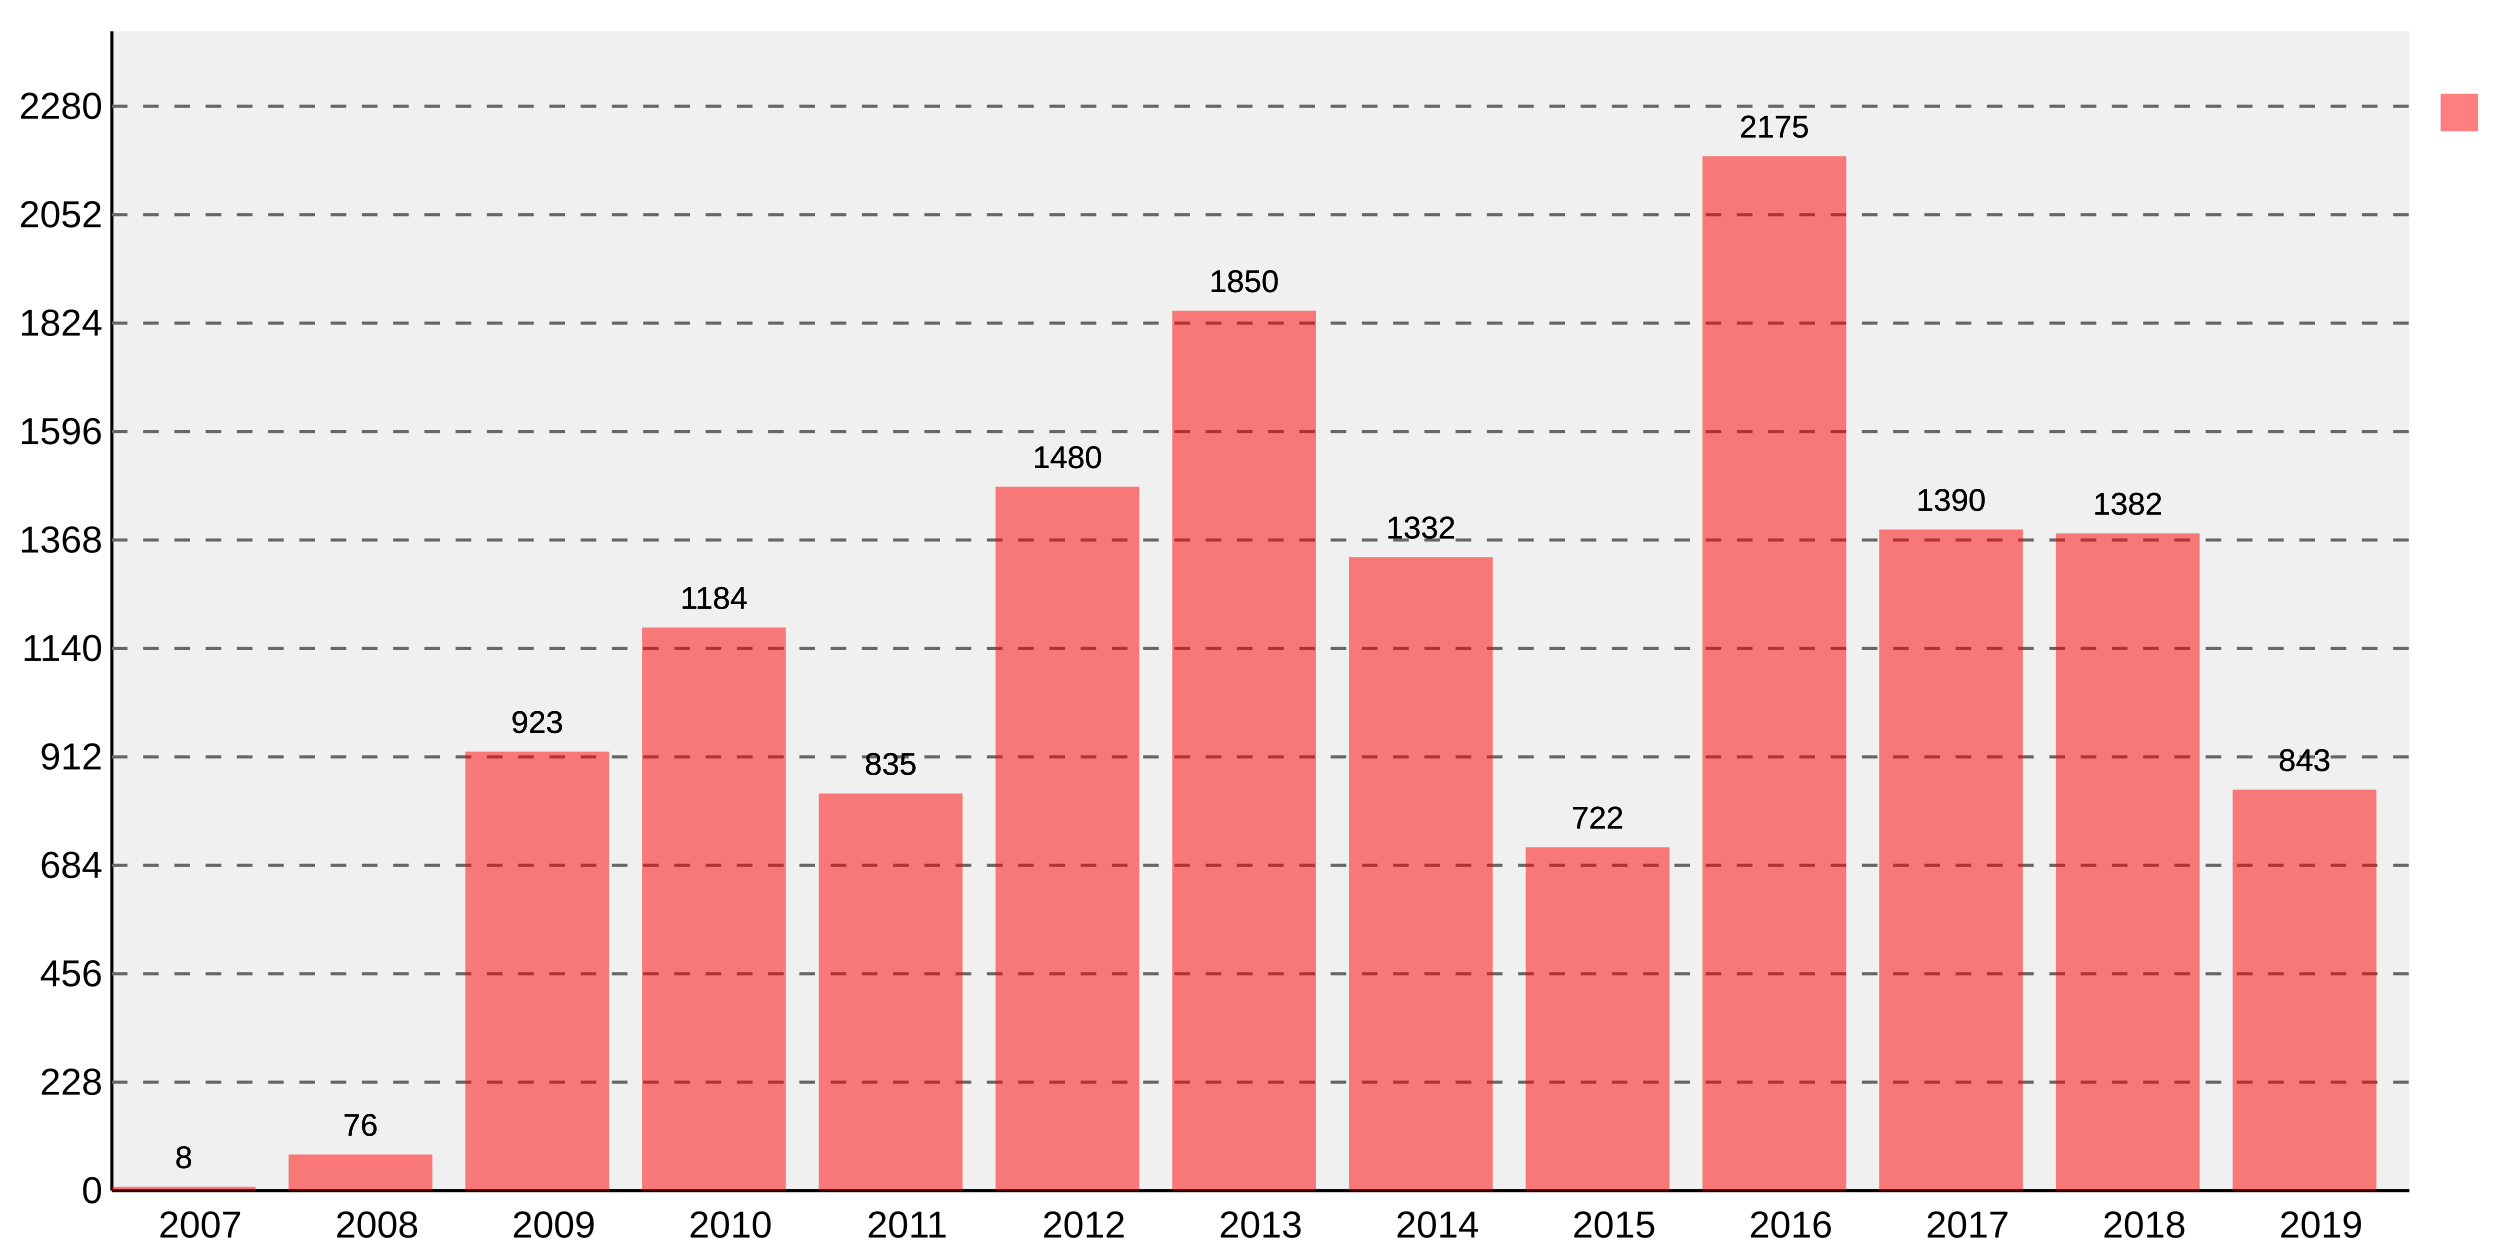
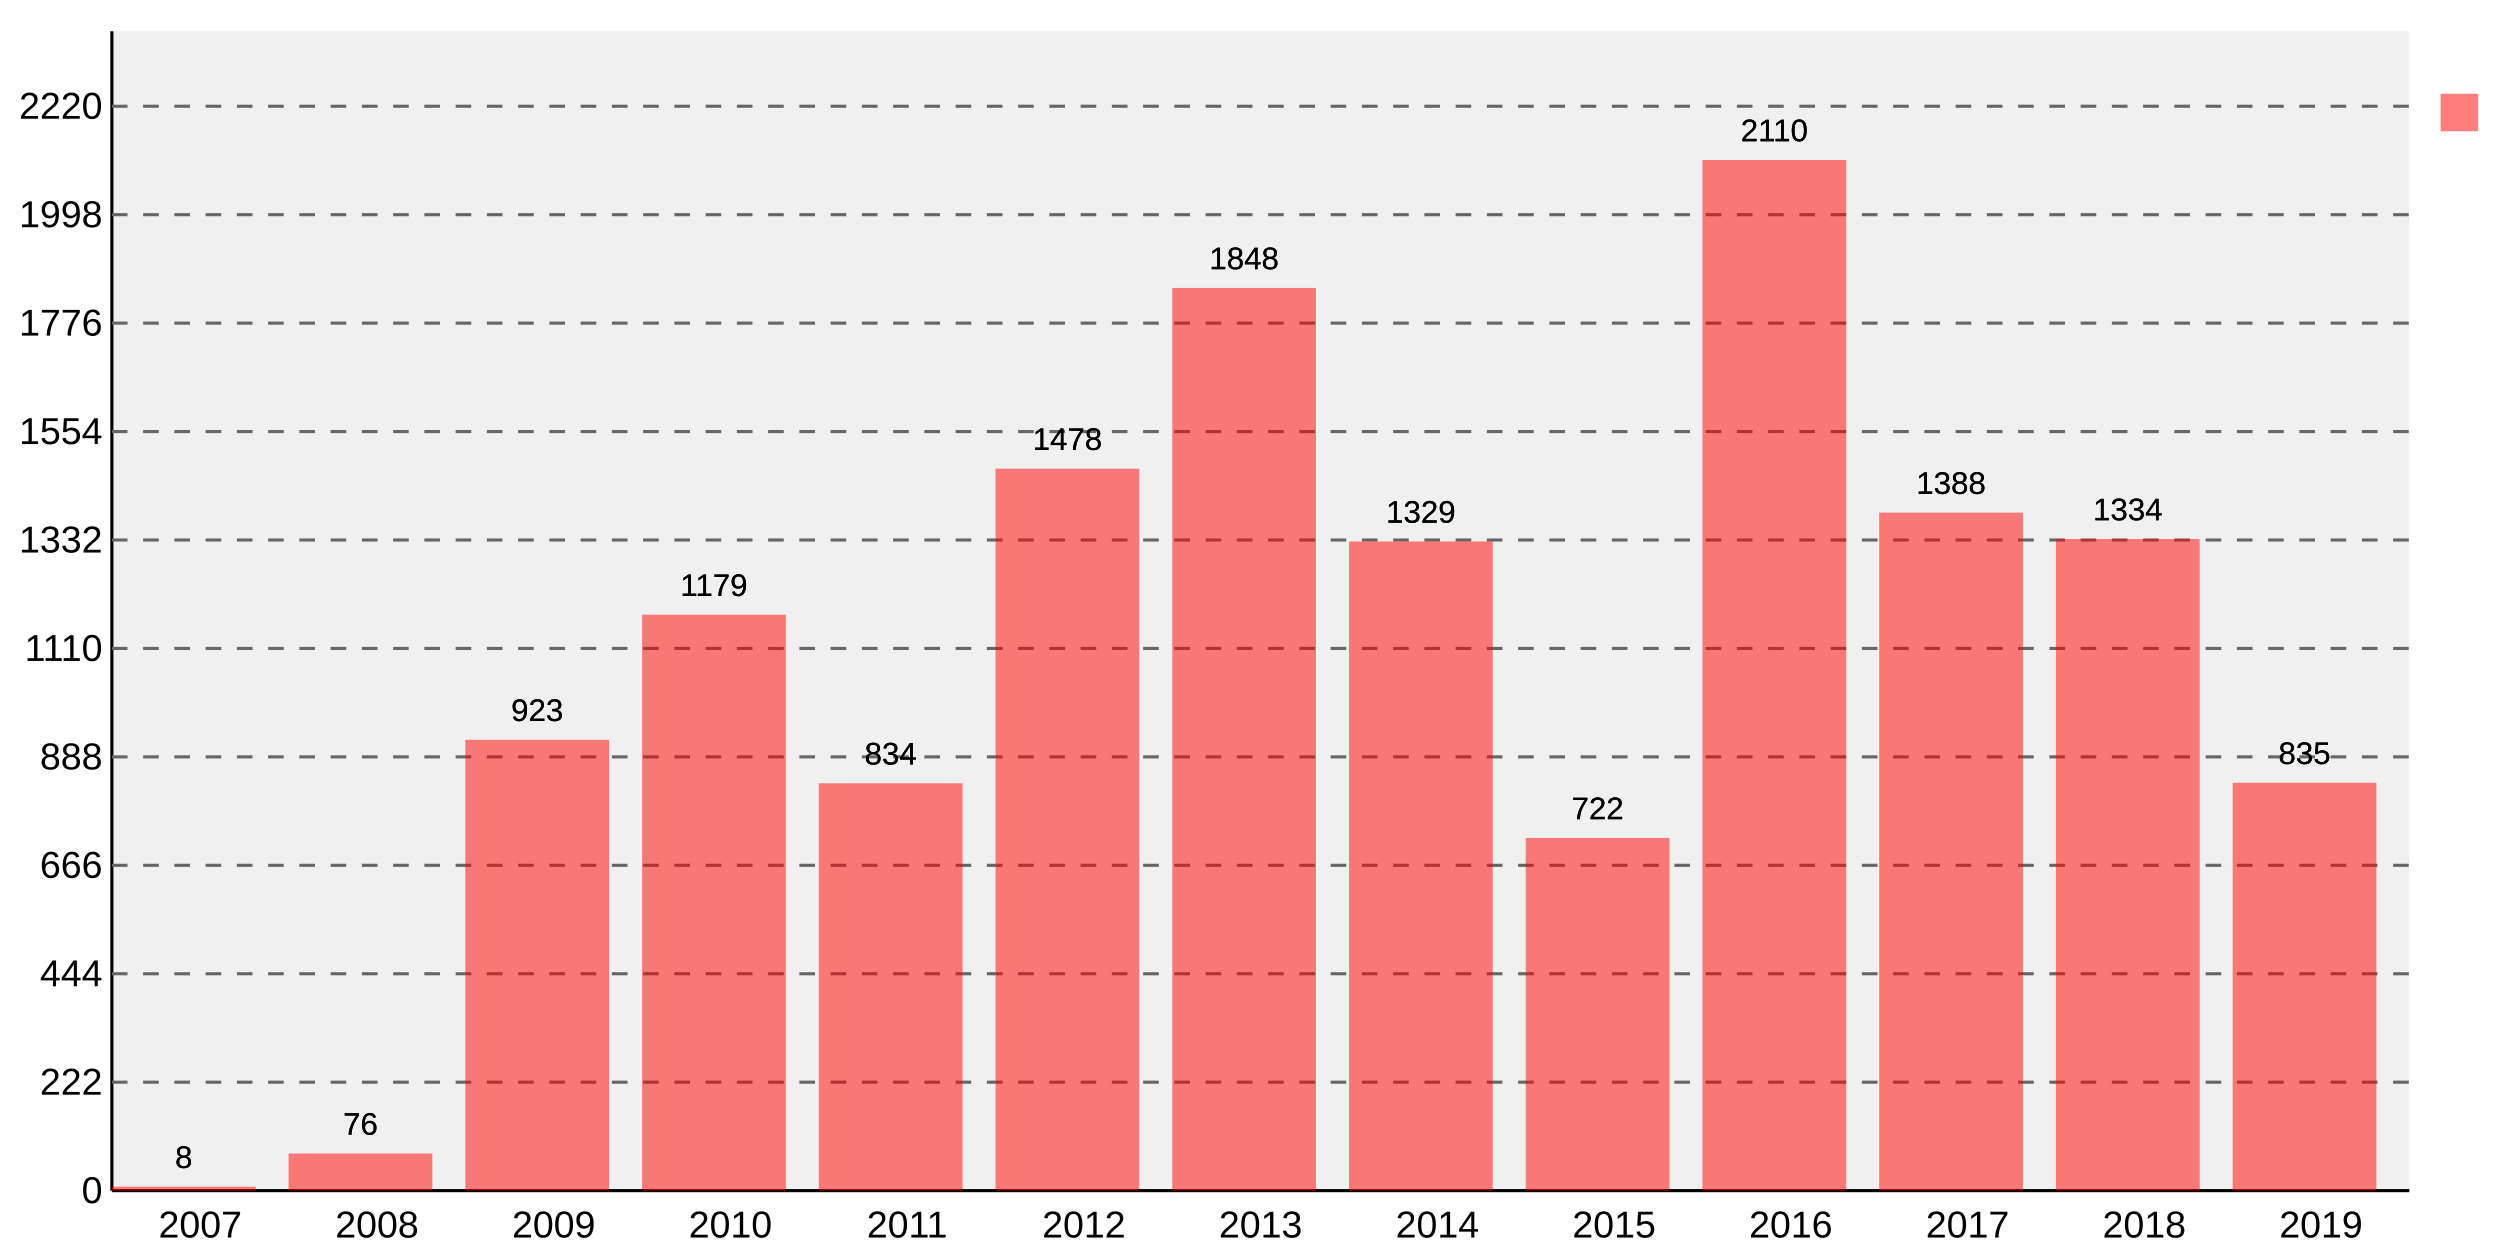
<svg xmlns="http://www.w3.org/2000/svg" viewBox="0 0 800 400">
  <defs>
    <style type="text/css">/*
Base styles for svg.charts.Graph
*/
.svgBackground {
    fill: #fff
    }
.graphBackground {
    fill: #f0f0f0
    }
/* graphs titles */
.mainTitle {
    text-anchor: middle;
    fill: #000;
    font-size: 16px;
    font-family: "Arial", sans-serif;
    font-weight: normal
    }
.subTitle {
    text-anchor: middle;
    fill: #999;
    font-size: 14px;
    font-family: "Arial", sans-serif;
    font-weight: normal
    }
.axis {
    stroke: #000;
    stroke-width: 1px
    }
.guideLines {
    stroke: #666;
    stroke-width: 1px;
    stroke-dasharray: 5, 5
    }
.xAxisLabels {
    text-anchor: middle;
    fill: #000;
    font-size: 12px;
    font-family: "Arial", sans-serif;
    font-weight: normal
    }
.yAxisLabels {
    text-anchor: end;
    fill: #000;
    font-size: 12px;
    font-family: "Arial", sans-serif;
    font-weight: normal
    }
.xAxisTitle {
    text-anchor: middle;
    fill: #f00;
    font-size: 14px;
    font-family: "Arial", sans-serif;
    font-weight: normal
    }
.yAxisTitle {
    fill: #f00;
    text-anchor: middle;
    font-size: 14px;
    font-family: "Arial", sans-serif;
    font-weight: normal
    }
.dataPointLabel {
    fill: #000;
    text-anchor: middle;
    font-size: 10px;
    font-family: "Arial", sans-serif;
    font-weight: normal
    }
.staggerGuideLine {
    fill: none;
    stroke: #000;
    stroke-width: 0.5px
    }
.keyText {
    fill: #000;
    text-anchor: start;
    font-size: 10px;
    font-family: "Arial", sans-serif;
    font-weight: normal
    }
/*
default fill styles for multiple datasets (probably only use a single
dataset on this graph though)
*/
.key1, .fill1 {
    fill: #f00;
    fill-opacity: 0.5;
    stroke: none;
    stroke-width: 0.5px
    }
.key2, .fill2 {
    fill: #00f;
    fill-opacity: 0.5;
    stroke: none;
    stroke-width: 1px
    }
.key3, .fill3 {
    fill: #0f0;
    fill-opacity: 0.5;
    stroke: none;
    stroke-width: 1px
    }
.key4, .fill4 {
    fill: #fc0;
    fill-opacity: 0.5;
    stroke: none;
    stroke-width: 1px
    }
.key5, .fill5 {
    fill: #0cf;
    fill-opacity: 0.5;
    stroke: none;
    stroke-width: 1px
    }
.key6, .fill6 {
    fill: #f0f;
    fill-opacity: 0.5;
    stroke: none;
    stroke-width: 1px
    }
.key7, .fill7 {
    fill: #0ff;
    fill-opacity: 0.5;
    stroke: none;
    stroke-width: 1px
    }
.key8, .fill8 {
    fill: #ff0;
    fill-opacity: 0.5;
    stroke: none;
    stroke-width: 1px
    }
.key9, .fill9 {
    fill: #c66;
    fill-opacity: 0.5;
    stroke: none;
    stroke-width: 1px
    }
.key10, .fill10 {
    fill: #639;
    fill-opacity: 0.5;
    stroke: none;
    stroke-width: 1px
    }
.key11, .fill11 {
    fill: #390;
    fill-opacity: 0.5;
    stroke: none;
    stroke-width: 1px
    }
.key12, .fill12 {
    fill: #96F;
    fill-opacity: 0.5;
    stroke: none;
    stroke-width: 1px
    }</style>
  </defs>
  <rect width="800" height="400" x="0" y="0" class="svgBackground" />
  <g transform="translate (35.8 10)">
    <rect x="0" y="0" width="735.2" height="371" class="graphBackground" />
    <path d="M 0 0 v371" class="axis" id="xAxis" />
    <path d="M 0 371 h735.2" class="axis" id="yAxis" />
    <text class="xAxisLabels" x="28.277" y="386" style="text-anchor: middle">2007</text>
    <text class="xAxisLabels" x="84.831" y="386" style="text-anchor: middle">2008</text>
    <text class="xAxisLabels" x="141.385" y="386" style="text-anchor: middle">2009</text>
    <text class="xAxisLabels" x="197.938" y="386" style="text-anchor: middle">2010</text>
    <text class="xAxisLabels" x="254.492" y="386" style="text-anchor: middle">2011</text>
    <text class="xAxisLabels" x="311.046" y="386" style="text-anchor: middle">2012</text>
    <text class="xAxisLabels" x="367.6" y="386" style="text-anchor: middle">2013</text>
    <text class="xAxisLabels" x="424.154" y="386" style="text-anchor: middle">2014</text>
    <text class="xAxisLabels" x="480.708" y="386" style="text-anchor: middle">2015</text>
    <text class="xAxisLabels" x="537.262" y="386" style="text-anchor: middle">2016</text>
    <text class="xAxisLabels" x="593.815" y="386" style="text-anchor: middle">2017</text>
    <text class="xAxisLabels" x="650.369" y="386" style="text-anchor: middle">2018</text>
    <text class="xAxisLabels" x="706.923" y="386" style="text-anchor: middle">2019</text>
    <text class="yAxisLabels" x="-3" y="375.0" style="text-anchor: end">0</text>
-     <text class="yAxisLabels" x="-3" y="340.3" style="text-anchor: end">228</text>
-     <text class="yAxisLabels" x="-3" y="305.6" style="text-anchor: end">456</text>
-     <text class="yAxisLabels" x="-3" y="270.9" style="text-anchor: end">684</text>
-     <text class="yAxisLabels" x="-3" y="236.2" style="text-anchor: end">912</text>
-     <text class="yAxisLabels" x="-3" y="201.5" style="text-anchor: end">1140</text>
-     <text class="yAxisLabels" x="-3" y="166.8" style="text-anchor: end">1368</text>
-     <text class="yAxisLabels" x="-3" y="132.1" style="text-anchor: end">1596</text>
-     <text class="yAxisLabels" x="-3" y="97.4" style="text-anchor: end">1824</text>
-     <text class="yAxisLabels" x="-3" y="62.7" style="text-anchor: end">2052</text>
-     <text class="yAxisLabels" x="-3" y="28.0" style="text-anchor: end">2280</text>
+     <text class="yAxisLabels" x="-3" y="340.3" style="text-anchor: end">222</text>
+     <text class="yAxisLabels" x="-3" y="305.6" style="text-anchor: end">444</text>
+     <text class="yAxisLabels" x="-3" y="270.9" style="text-anchor: end">666</text>
+     <text class="yAxisLabels" x="-3" y="236.2" style="text-anchor: end">888</text>
+     <text class="yAxisLabels" x="-3" y="201.5" style="text-anchor: end">1110</text>
+     <text class="yAxisLabels" x="-3" y="166.8" style="text-anchor: end">1332</text>
+     <text class="yAxisLabels" x="-3" y="132.1" style="text-anchor: end">1554</text>
+     <text class="yAxisLabels" x="-3" y="97.4" style="text-anchor: end">1776</text>
+     <text class="yAxisLabels" x="-3" y="62.7" style="text-anchor: end">1998</text>
+     <text class="yAxisLabels" x="-3" y="28.0" style="text-anchor: end">2220</text>
    <path d="M 0 336.3 h735.2" class="guideLines" />
    <path d="M 0 301.6 h735.2" class="guideLines" />
    <path d="M 0 266.9 h735.2" class="guideLines" />
    <path d="M 0 232.2 h735.2" class="guideLines" />
    <path d="M 0 197.5 h735.2" class="guideLines" />
    <path d="M 0 162.8 h735.2" class="guideLines" />
    <path d="M 0 128.1 h735.2" class="guideLines" />
    <path d="M 0 93.4 h735.2" class="guideLines" />
    <path d="M 0 58.7 h735.2" class="guideLines" />
    <path d="M 0 24.0 h735.2" class="guideLines" />
-     <rect x="0.0" y="369.782" width="46.0" height="1.218" class="fill1" />
-     <rect x="56.554" y="359.433" width="46.0" height="11.567" class="fill1" />
-     <rect x="113.108" y="230.526" width="46.0" height="140.474" class="fill1" />
-     <rect x="169.662" y="190.804" width="46.0" height="180.196" class="fill1" />
-     <rect x="226.215" y="243.919" width="46.0" height="127.081" class="fill1" />
-     <rect x="282.769" y="145.754" width="46.0" height="225.246" class="fill1" />
-     <rect x="339.323" y="89.443" width="46.0" height="281.557" class="fill1" />
-     <rect x="395.877" y="168.279" width="46.0" height="202.721" class="fill1" />
-     <rect x="452.431" y="261.117" width="46.0" height="109.883" class="fill1" />
-     <rect x="508.985" y="39.98" width="46.0" height="331.02" class="fill1" />
-     <rect x="565.538" y="159.452" width="46.0" height="211.548" class="fill1" />
-     <rect x="622.092" y="160.669" width="46.0" height="210.331" class="fill1" />
-     <rect x="678.646" y="242.701" width="46.0" height="128.299" class="fill1" />
+     <rect x="0.0" y="369.75" width="46.0" height="1.25" class="fill1" />
+     <rect x="56.554" y="359.121" width="46.0" height="11.879" class="fill1" />
+     <rect x="113.108" y="226.729" width="46.0" height="144.271" class="fill1" />
+     <rect x="169.662" y="186.715" width="46.0" height="184.285" class="fill1" />
+     <rect x="226.215" y="240.641" width="46.0" height="130.359" class="fill1" />
+     <rect x="282.769" y="139.979" width="46.0" height="231.021" class="fill1" />
+     <rect x="339.323" y="82.146" width="46.0" height="288.854" class="fill1" />
+     <rect x="395.877" y="163.269" width="46.0" height="207.731" class="fill1" />
+     <rect x="452.431" y="258.147" width="46.0" height="112.853" class="fill1" />
+     <rect x="508.985" y="41.194" width="46.0" height="329.806" class="fill1" />
+     <rect x="565.538" y="154.047" width="46.0" height="216.953" class="fill1" />
+     <rect x="622.092" y="162.487" width="46.0" height="208.513" class="fill1" />
+     <rect x="678.646" y="240.484" width="46.0" height="130.516" class="fill1" />
    <g>
-       <text x="23.0" y="363.782" class="dataPointLabel" style="None stroke: #fff; stroke-width: 2;">8</text>
-       <text x="23.0" y="363.782" class="dataPointLabel">8</text>
-       <text x="79.554" y="353.433" class="dataPointLabel" style="None stroke: #fff; stroke-width: 2;">76</text>
-       <text x="79.554" y="353.433" class="dataPointLabel">76</text>
-       <text x="136.108" y="224.526" class="dataPointLabel" style="None stroke: #fff; stroke-width: 2;">923</text>
-       <text x="136.108" y="224.526" class="dataPointLabel">923</text>
-       <text x="192.662" y="184.804" class="dataPointLabel" style="None stroke: #fff; stroke-width: 2;">1184</text>
-       <text x="192.662" y="184.804" class="dataPointLabel">1184</text>
-       <text x="249.215" y="237.919" class="dataPointLabel" style="None stroke: #fff; stroke-width: 2;">835</text>
-       <text x="249.215" y="237.919" class="dataPointLabel">835</text>
-       <text x="305.769" y="139.754" class="dataPointLabel" style="None stroke: #fff; stroke-width: 2;">1480</text>
-       <text x="305.769" y="139.754" class="dataPointLabel">1480</text>
-       <text x="362.323" y="83.443" class="dataPointLabel" style="None stroke: #fff; stroke-width: 2;">1850</text>
-       <text x="362.323" y="83.443" class="dataPointLabel">1850</text>
-       <text x="418.877" y="162.279" class="dataPointLabel" style="None stroke: #fff; stroke-width: 2;">1332</text>
-       <text x="418.877" y="162.279" class="dataPointLabel">1332</text>
-       <text x="475.431" y="255.117" class="dataPointLabel" style="None stroke: #fff; stroke-width: 2;">722</text>
-       <text x="475.431" y="255.117" class="dataPointLabel">722</text>
-       <text x="531.985" y="33.98" class="dataPointLabel" style="None stroke: #fff; stroke-width: 2;">2175</text>
-       <text x="531.985" y="33.98" class="dataPointLabel">2175</text>
-       <text x="588.538" y="153.452" class="dataPointLabel" style="None stroke: #fff; stroke-width: 2;">1390</text>
-       <text x="588.538" y="153.452" class="dataPointLabel">1390</text>
-       <text x="645.092" y="154.669" class="dataPointLabel" style="None stroke: #fff; stroke-width: 2;">1382</text>
-       <text x="645.092" y="154.669" class="dataPointLabel">1382</text>
-       <text x="701.646" y="236.701" class="dataPointLabel" style="None stroke: #fff; stroke-width: 2;">843</text>
-       <text x="701.646" y="236.701" class="dataPointLabel">843</text>
+       <text x="23.0" y="363.75" class="dataPointLabel" style="None stroke: #fff; stroke-width: 2;">8</text>
+       <text x="23.0" y="363.75" class="dataPointLabel">8</text>
+       <text x="79.554" y="353.121" class="dataPointLabel" style="None stroke: #fff; stroke-width: 2;">76</text>
+       <text x="79.554" y="353.121" class="dataPointLabel">76</text>
+       <text x="136.108" y="220.729" class="dataPointLabel" style="None stroke: #fff; stroke-width: 2;">923</text>
+       <text x="136.108" y="220.729" class="dataPointLabel">923</text>
+       <text x="192.662" y="180.715" class="dataPointLabel" style="None stroke: #fff; stroke-width: 2;">1179</text>
+       <text x="192.662" y="180.715" class="dataPointLabel">1179</text>
+       <text x="249.215" y="234.641" class="dataPointLabel" style="None stroke: #fff; stroke-width: 2;">834</text>
+       <text x="249.215" y="234.641" class="dataPointLabel">834</text>
+       <text x="305.769" y="133.979" class="dataPointLabel" style="None stroke: #fff; stroke-width: 2;">1478</text>
+       <text x="305.769" y="133.979" class="dataPointLabel">1478</text>
+       <text x="362.323" y="76.146" class="dataPointLabel" style="None stroke: #fff; stroke-width: 2;">1848</text>
+       <text x="362.323" y="76.146" class="dataPointLabel">1848</text>
+       <text x="418.877" y="157.269" class="dataPointLabel" style="None stroke: #fff; stroke-width: 2;">1329</text>
+       <text x="418.877" y="157.269" class="dataPointLabel">1329</text>
+       <text x="475.431" y="252.147" class="dataPointLabel" style="None stroke: #fff; stroke-width: 2;">722</text>
+       <text x="475.431" y="252.147" class="dataPointLabel">722</text>
+       <text x="531.985" y="35.194" class="dataPointLabel" style="None stroke: #fff; stroke-width: 2;">2110</text>
+       <text x="531.985" y="35.194" class="dataPointLabel">2110</text>
+       <text x="588.538" y="148.047" class="dataPointLabel" style="None stroke: #fff; stroke-width: 2;">1388</text>
+       <text x="588.538" y="148.047" class="dataPointLabel">1388</text>
+       <text x="645.092" y="156.487" class="dataPointLabel" style="None stroke: #fff; stroke-width: 2;">1334</text>
+       <text x="645.092" y="156.487" class="dataPointLabel">1334</text>
+       <text x="701.646" y="234.484" class="dataPointLabel" style="None stroke: #fff; stroke-width: 2;">835</text>
+       <text x="701.646" y="234.484" class="dataPointLabel">835</text>
    </g>
  </g>
  <g transform="translate(781 30)">
    <rect x="0" y="0" width="12" height="12" class="key1" />
    <text x="17" y="12" class="keyText" />
  </g>
</svg>
